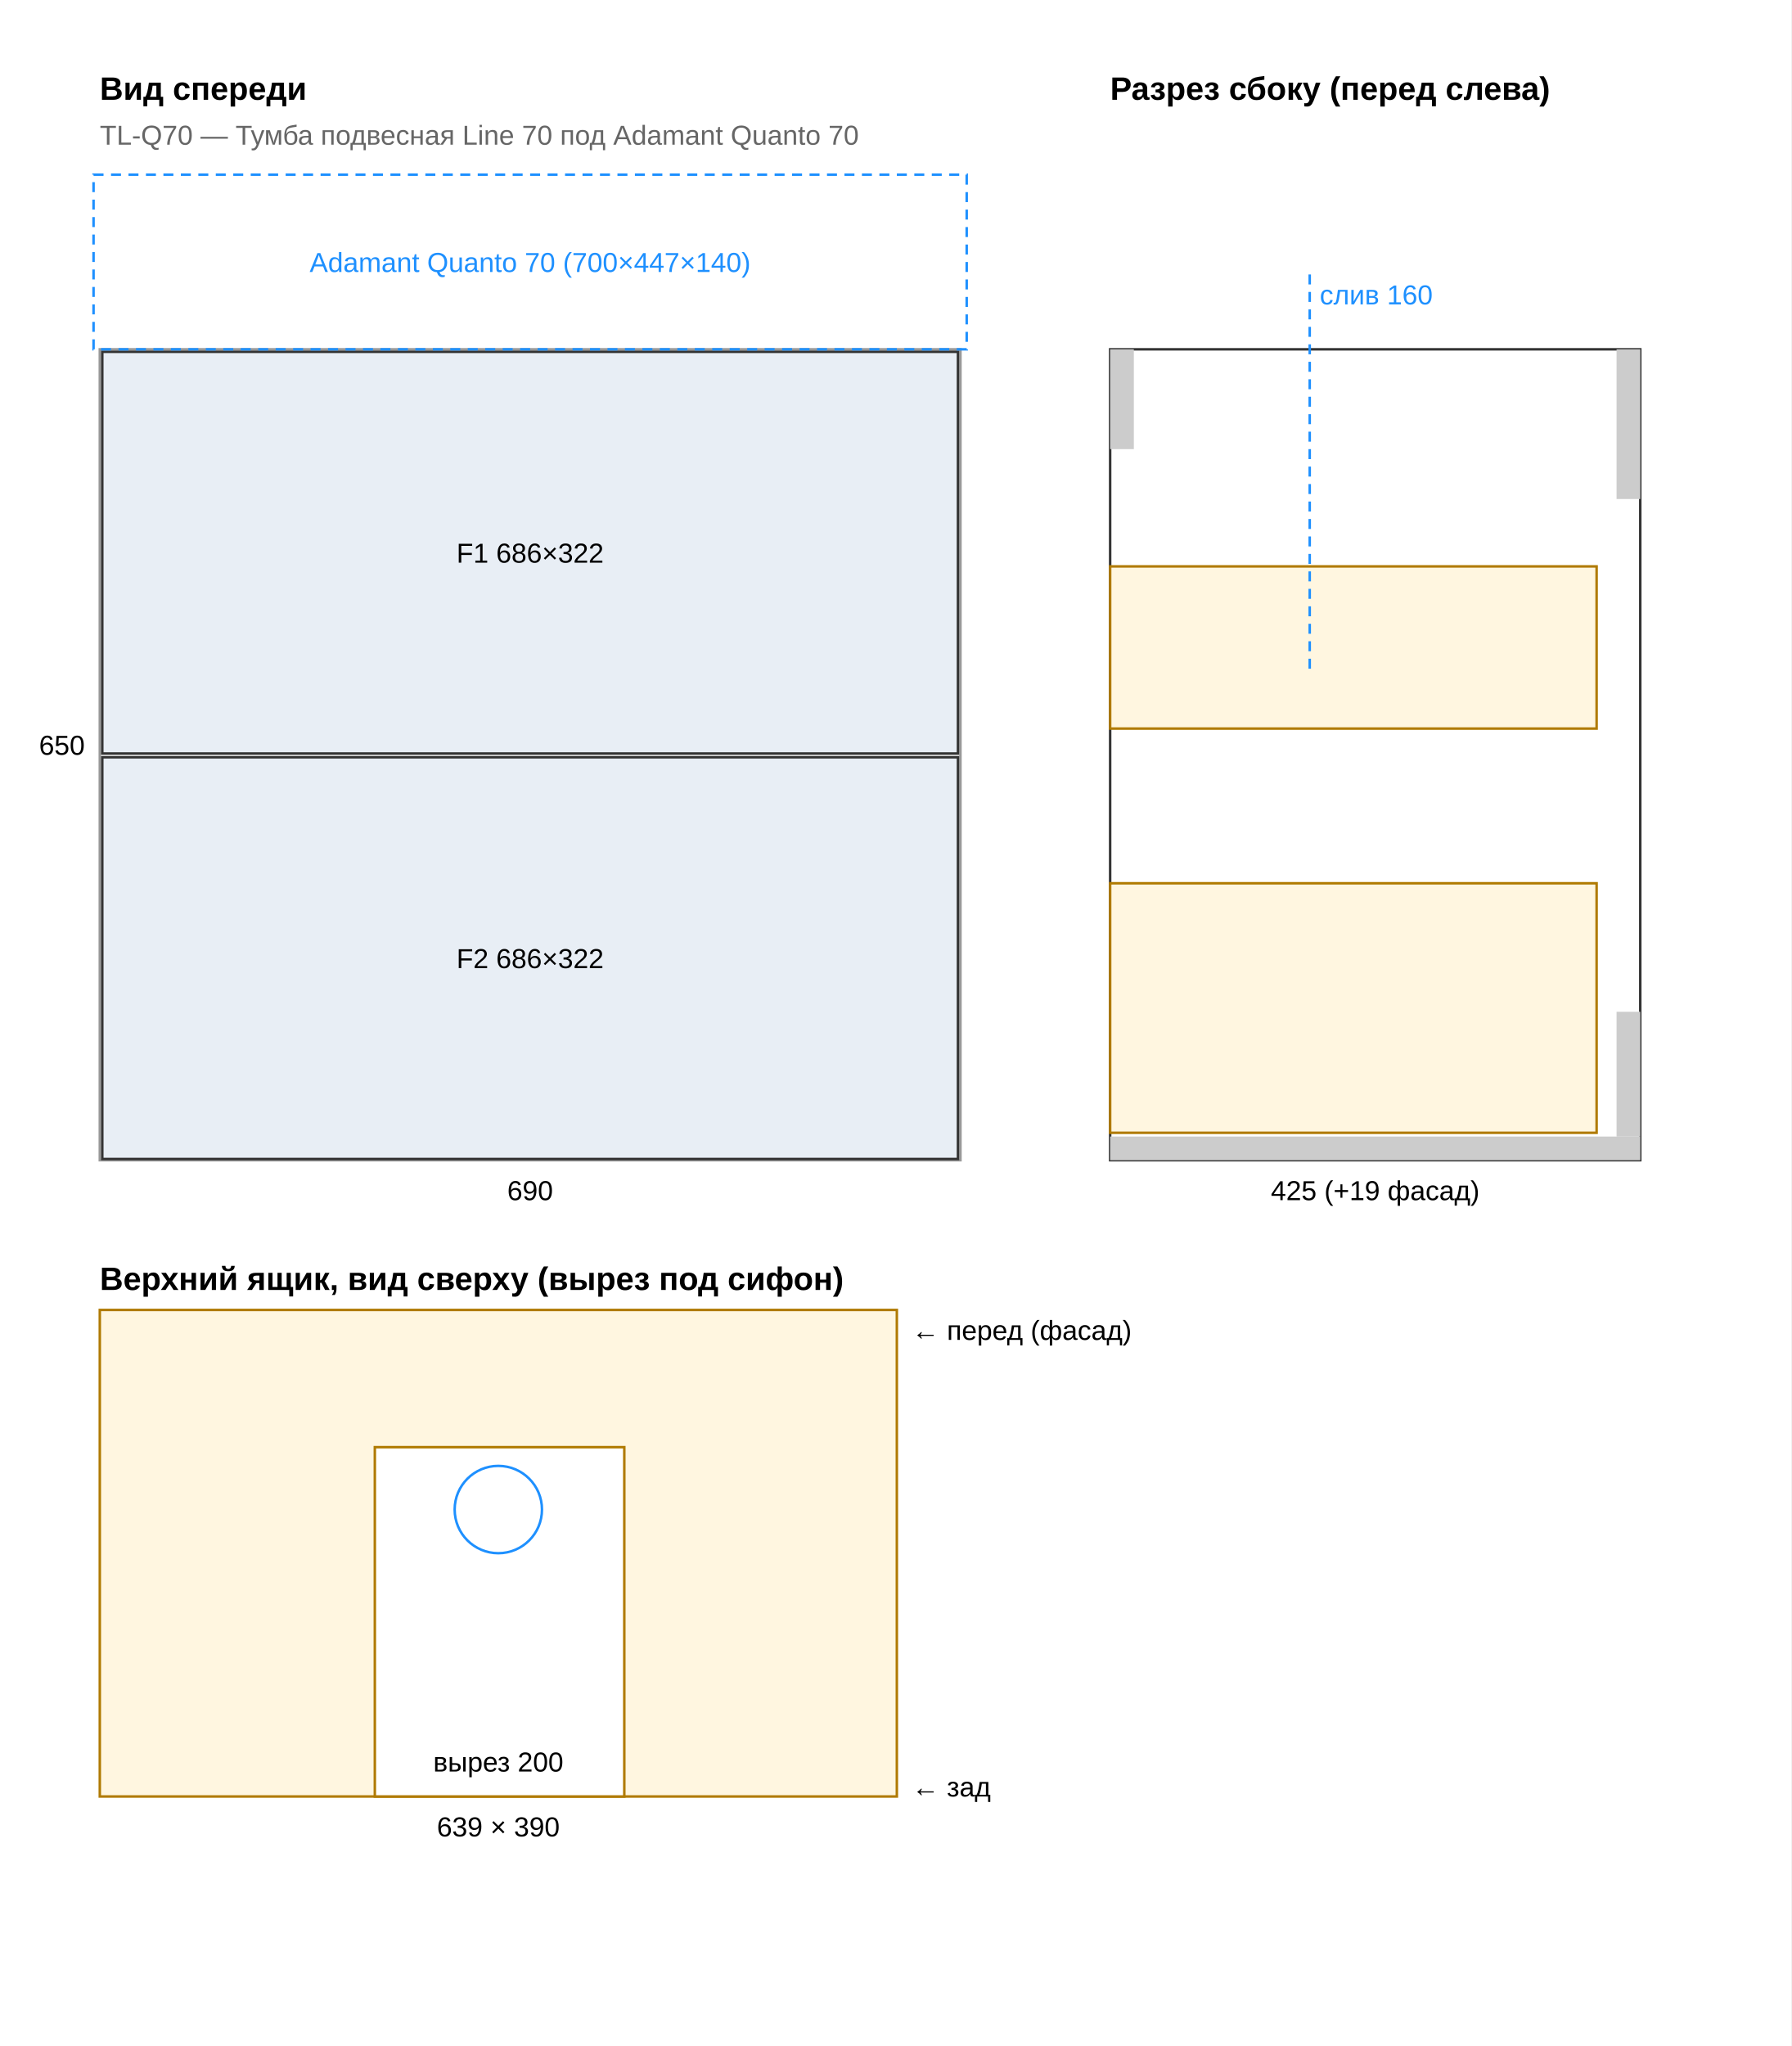
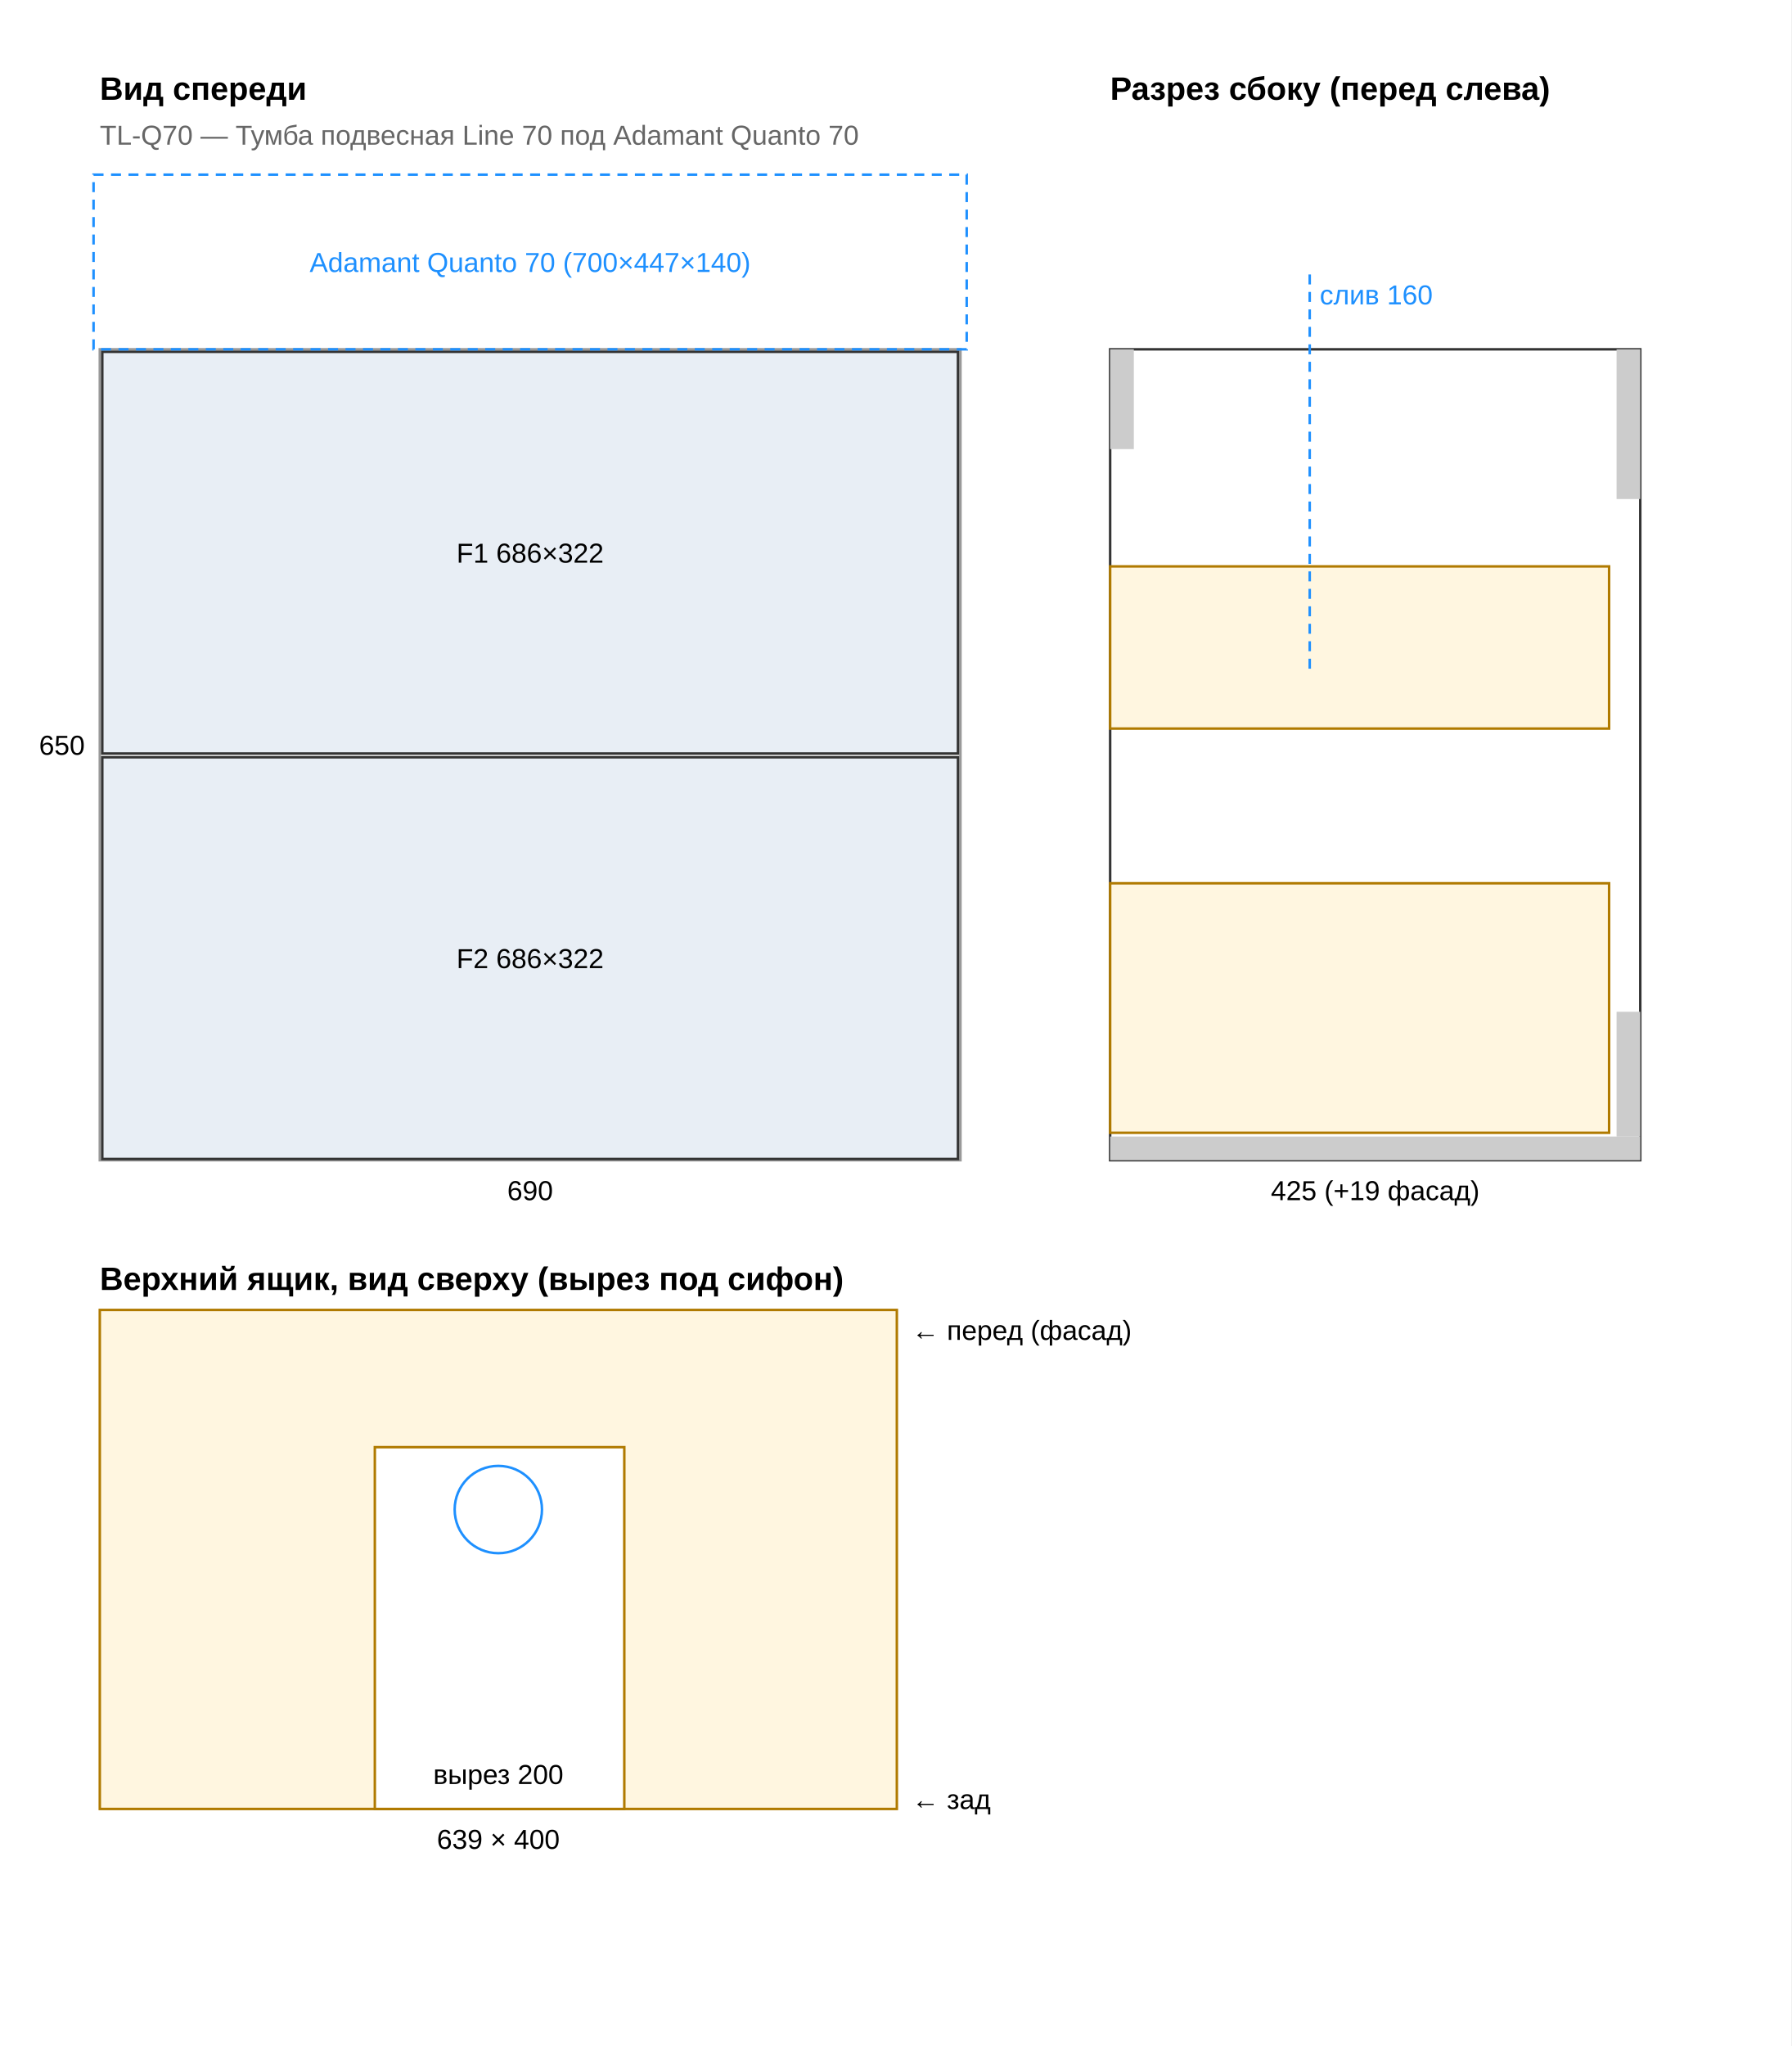
<svg xmlns="http://www.w3.org/2000/svg" width="718" height="820" viewBox="0 0 718 820" font-family="Arial" font-size="11">
  <rect width="100%" height="100%" fill="white" />
  <text x="40" y="40" font-size="13" font-weight="bold">Вид спереди</text>
  <rect x="40" y="140.0" width="345.0" height="325.0" fill="#f4f4f4" stroke="#999" />
  <rect x="41.0" y="141.0" width="343.0" height="161.0" fill="#e8eef5" stroke="#333" />
  <text x="212.5" y="225.5" text-anchor="middle">F1 686×322</text>
  <rect x="41.0" y="303.5" width="343.0" height="161.0" fill="#e8eef5" stroke="#333" />
  <text x="212.5" y="388.0" text-anchor="middle">F2 686×322</text>
  <rect x="37.5" y="70.0" width="350.0" height="70.0" fill="none" stroke="#1E90FF" stroke-dasharray="4 3" />
  <text x="212.5" y="109.0" text-anchor="middle" fill="#1E90FF">Adamant Quanto 70 (700×447×140)</text>
  <text x="40" y="58" fill="#666">TL-Q70 — Тумба подвесная Line 70 под Adamant Quanto 70</text>
  <text x="212.5" y="481.0" text-anchor="middle">690</text>
  <text x="34" y="302.5" text-anchor="end">650</text>
  <text x="445.0" y="40" font-size="13" font-weight="bold">Разрез сбоку (перед слева)</text>
  <rect x="445.0" y="140.0" width="212.5" height="325.0" fill="none" stroke="#333" />
  <rect x="445.0" y="455.5" width="212.5" height="9.5" fill="#ccc" />
  <rect x="445.0" y="140.0" width="9.5" height="40.0" fill="#ccc" />
  <rect x="648.0" y="140.0" width="9.5" height="60.0" fill="#ccc" />
  <rect x="648.0" y="405.5" width="9.5" height="50.0" fill="#ccc" />
-   <rect x="445.0" y="354.0" width="195.0" height="100.0" fill="#fff6e0" stroke="#b07a00" />
-   <rect x="445.0" y="227.0" width="195.0" height="65.0" fill="#fff6e0" stroke="#b07a00" />
+   <rect x="445.0" y="354.0" width="200.0" height="100.0" fill="#fff6e0" stroke="#b07a00" />
+   <rect x="445.0" y="227.0" width="200.0" height="65.0" fill="#fff6e0" stroke="#b07a00" />
  <line x1="525.0" y1="110.0" x2="525.0" y2="270.0" stroke="#1E90FF" stroke-dasharray="4 3" />
  <text x="529.0" y="122.0" fill="#1E90FF">слив 160</text>
  <text x="551.25" y="481.0" text-anchor="middle">425 (+19 фасад)</text>
  <text x="40" y="517.0" font-size="13" font-weight="bold">Верхний ящик, вид сверху (вырез под сифон)</text>
-   <rect x="40" y="525.0" width="319.5" height="195.0" fill="#fff6e0" stroke="#b07a00" />
-   <rect x="150.25" y="580.0" width="100.0" height="140.0" fill="white" stroke="#b07a00" />
+   <rect x="40" y="525.0" width="319.5" height="200.0" fill="#fff6e0" stroke="#b07a00" />
+   <rect x="150.25" y="580.0" width="100.0" height="145.0" fill="white" stroke="#b07a00" />
  <circle cx="199.75" cy="605.0" r="17.5" fill="none" stroke="#1E90FF" />
-   <text x="199.75" y="710.0" text-anchor="middle">вырез 200</text>
+   <text x="199.75" y="715.0" text-anchor="middle">вырез 200</text>
  <text x="365.5" y="537.0">← перед (фасад)</text>
-   <text x="365.5" y="720.0">← зад</text>
-   <text x="199.75" y="736.0" text-anchor="middle">639 × 390</text>
+   <text x="365.5" y="725.0">← зад</text>
+   <text x="199.75" y="741.0" text-anchor="middle">639 × 400</text>
</svg>
